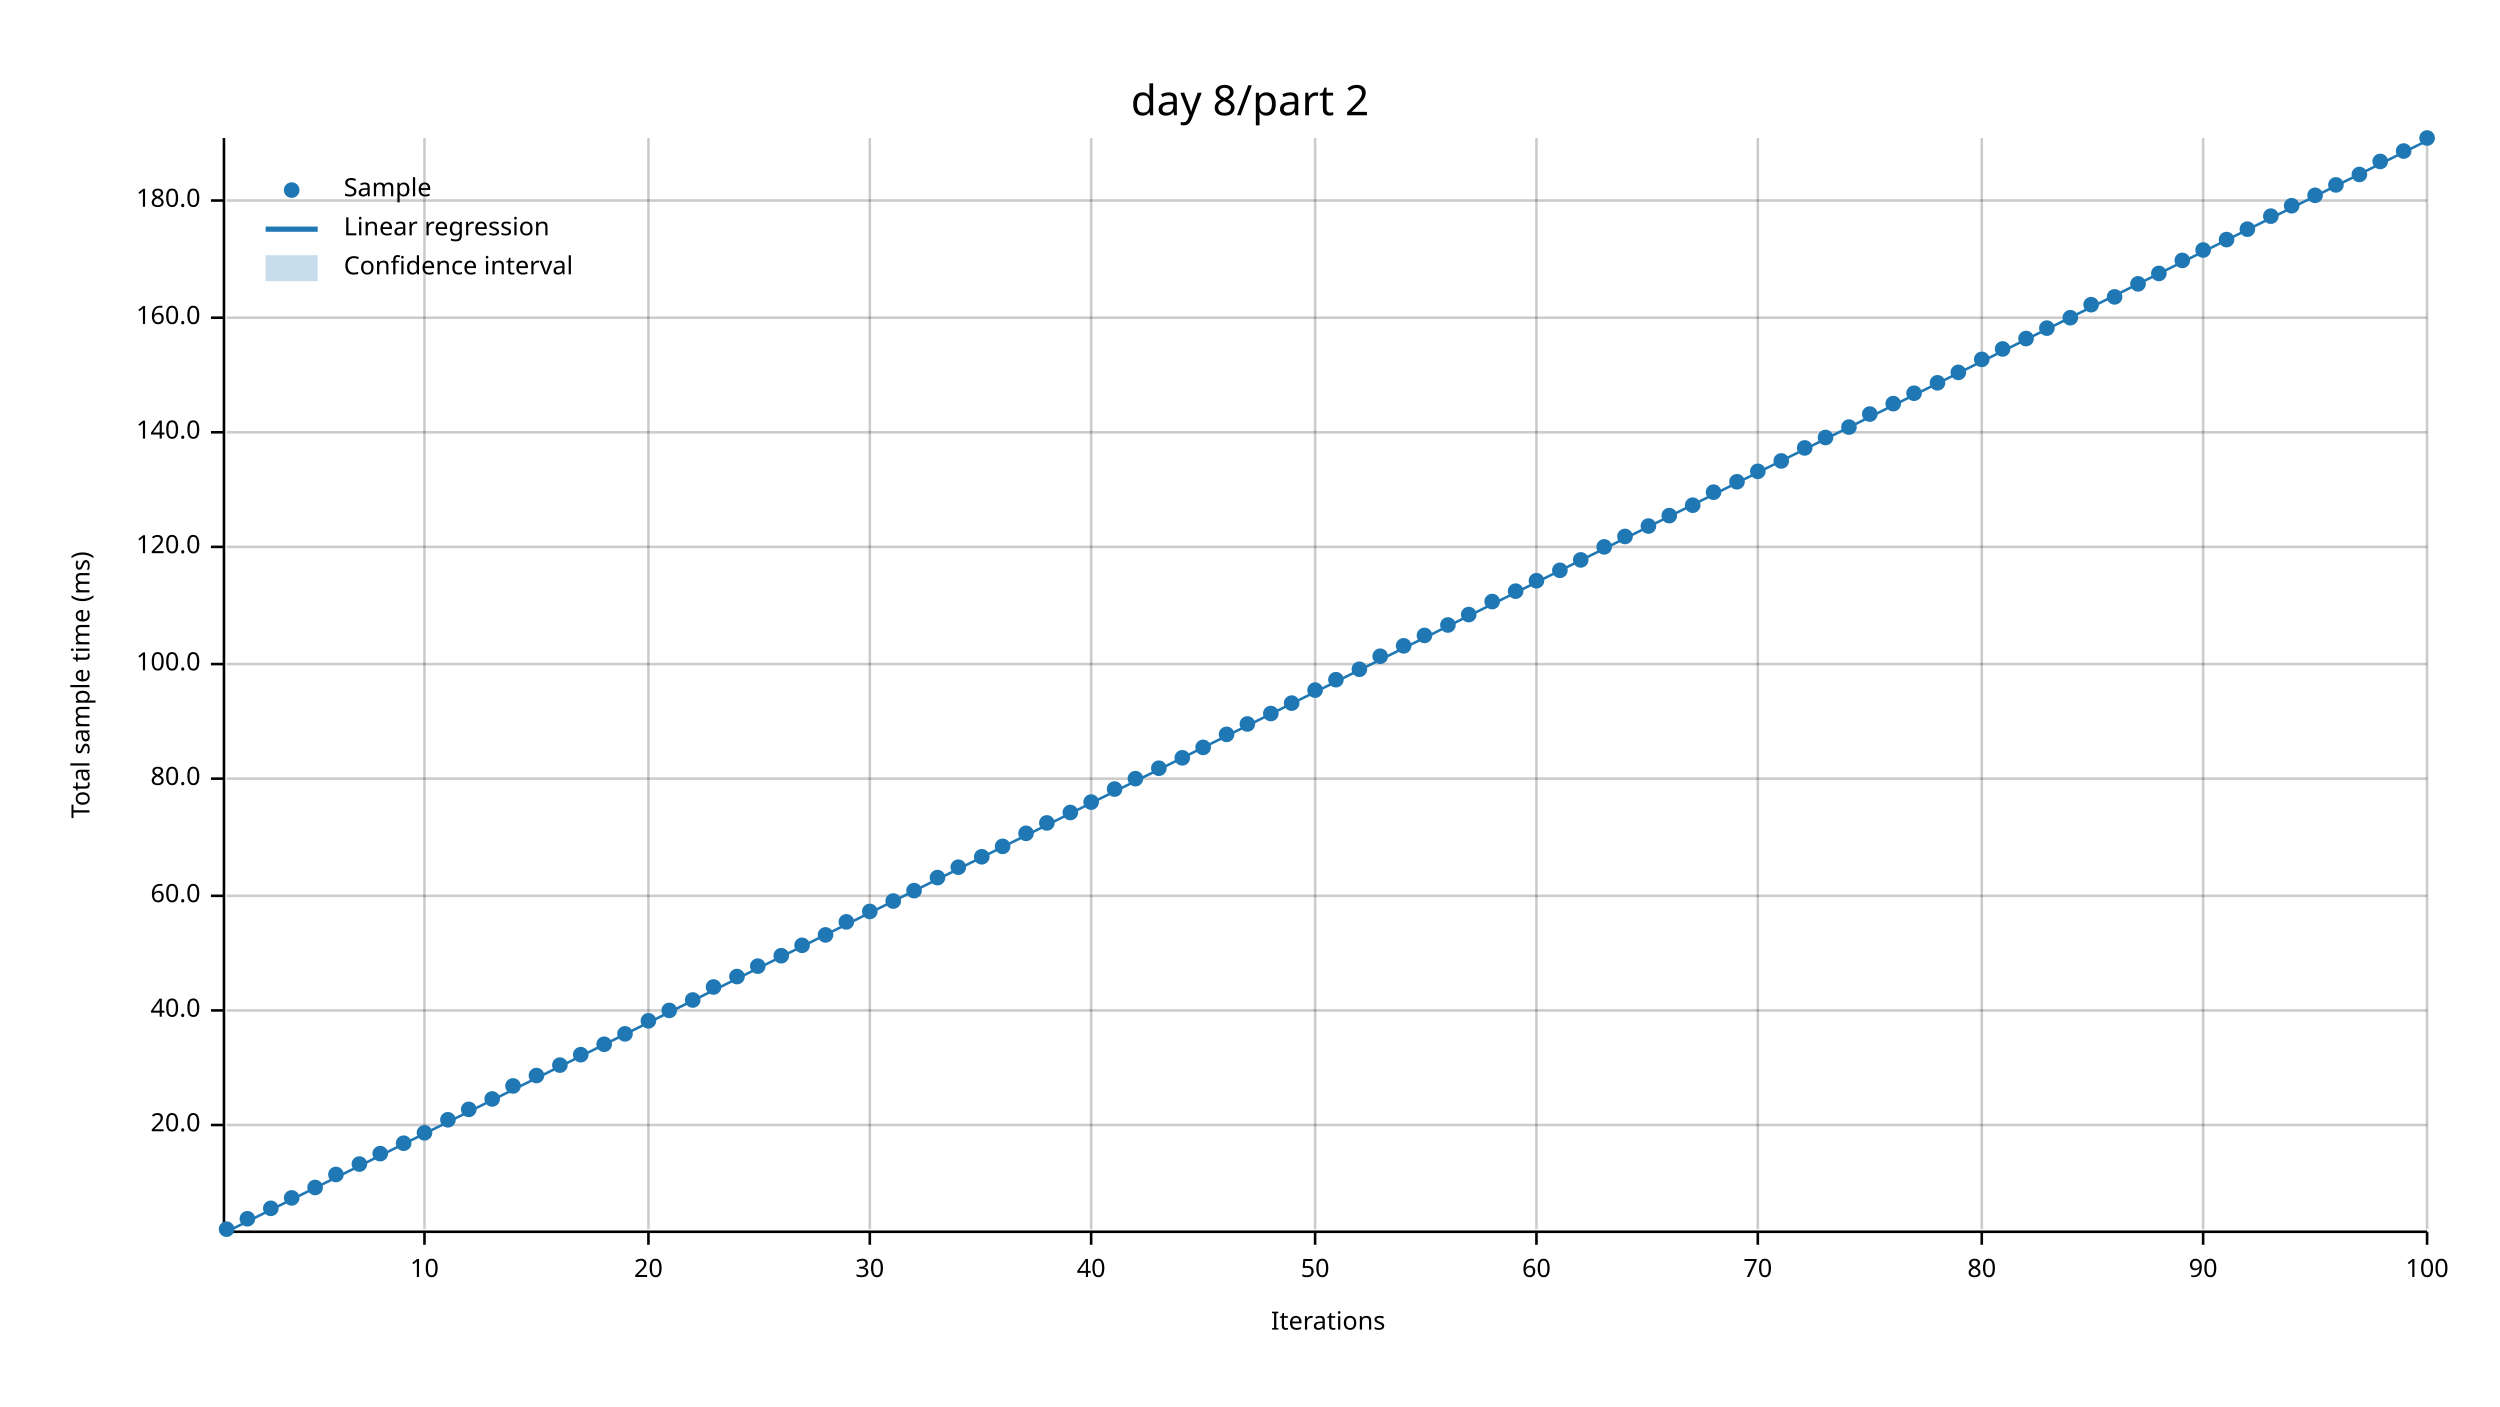
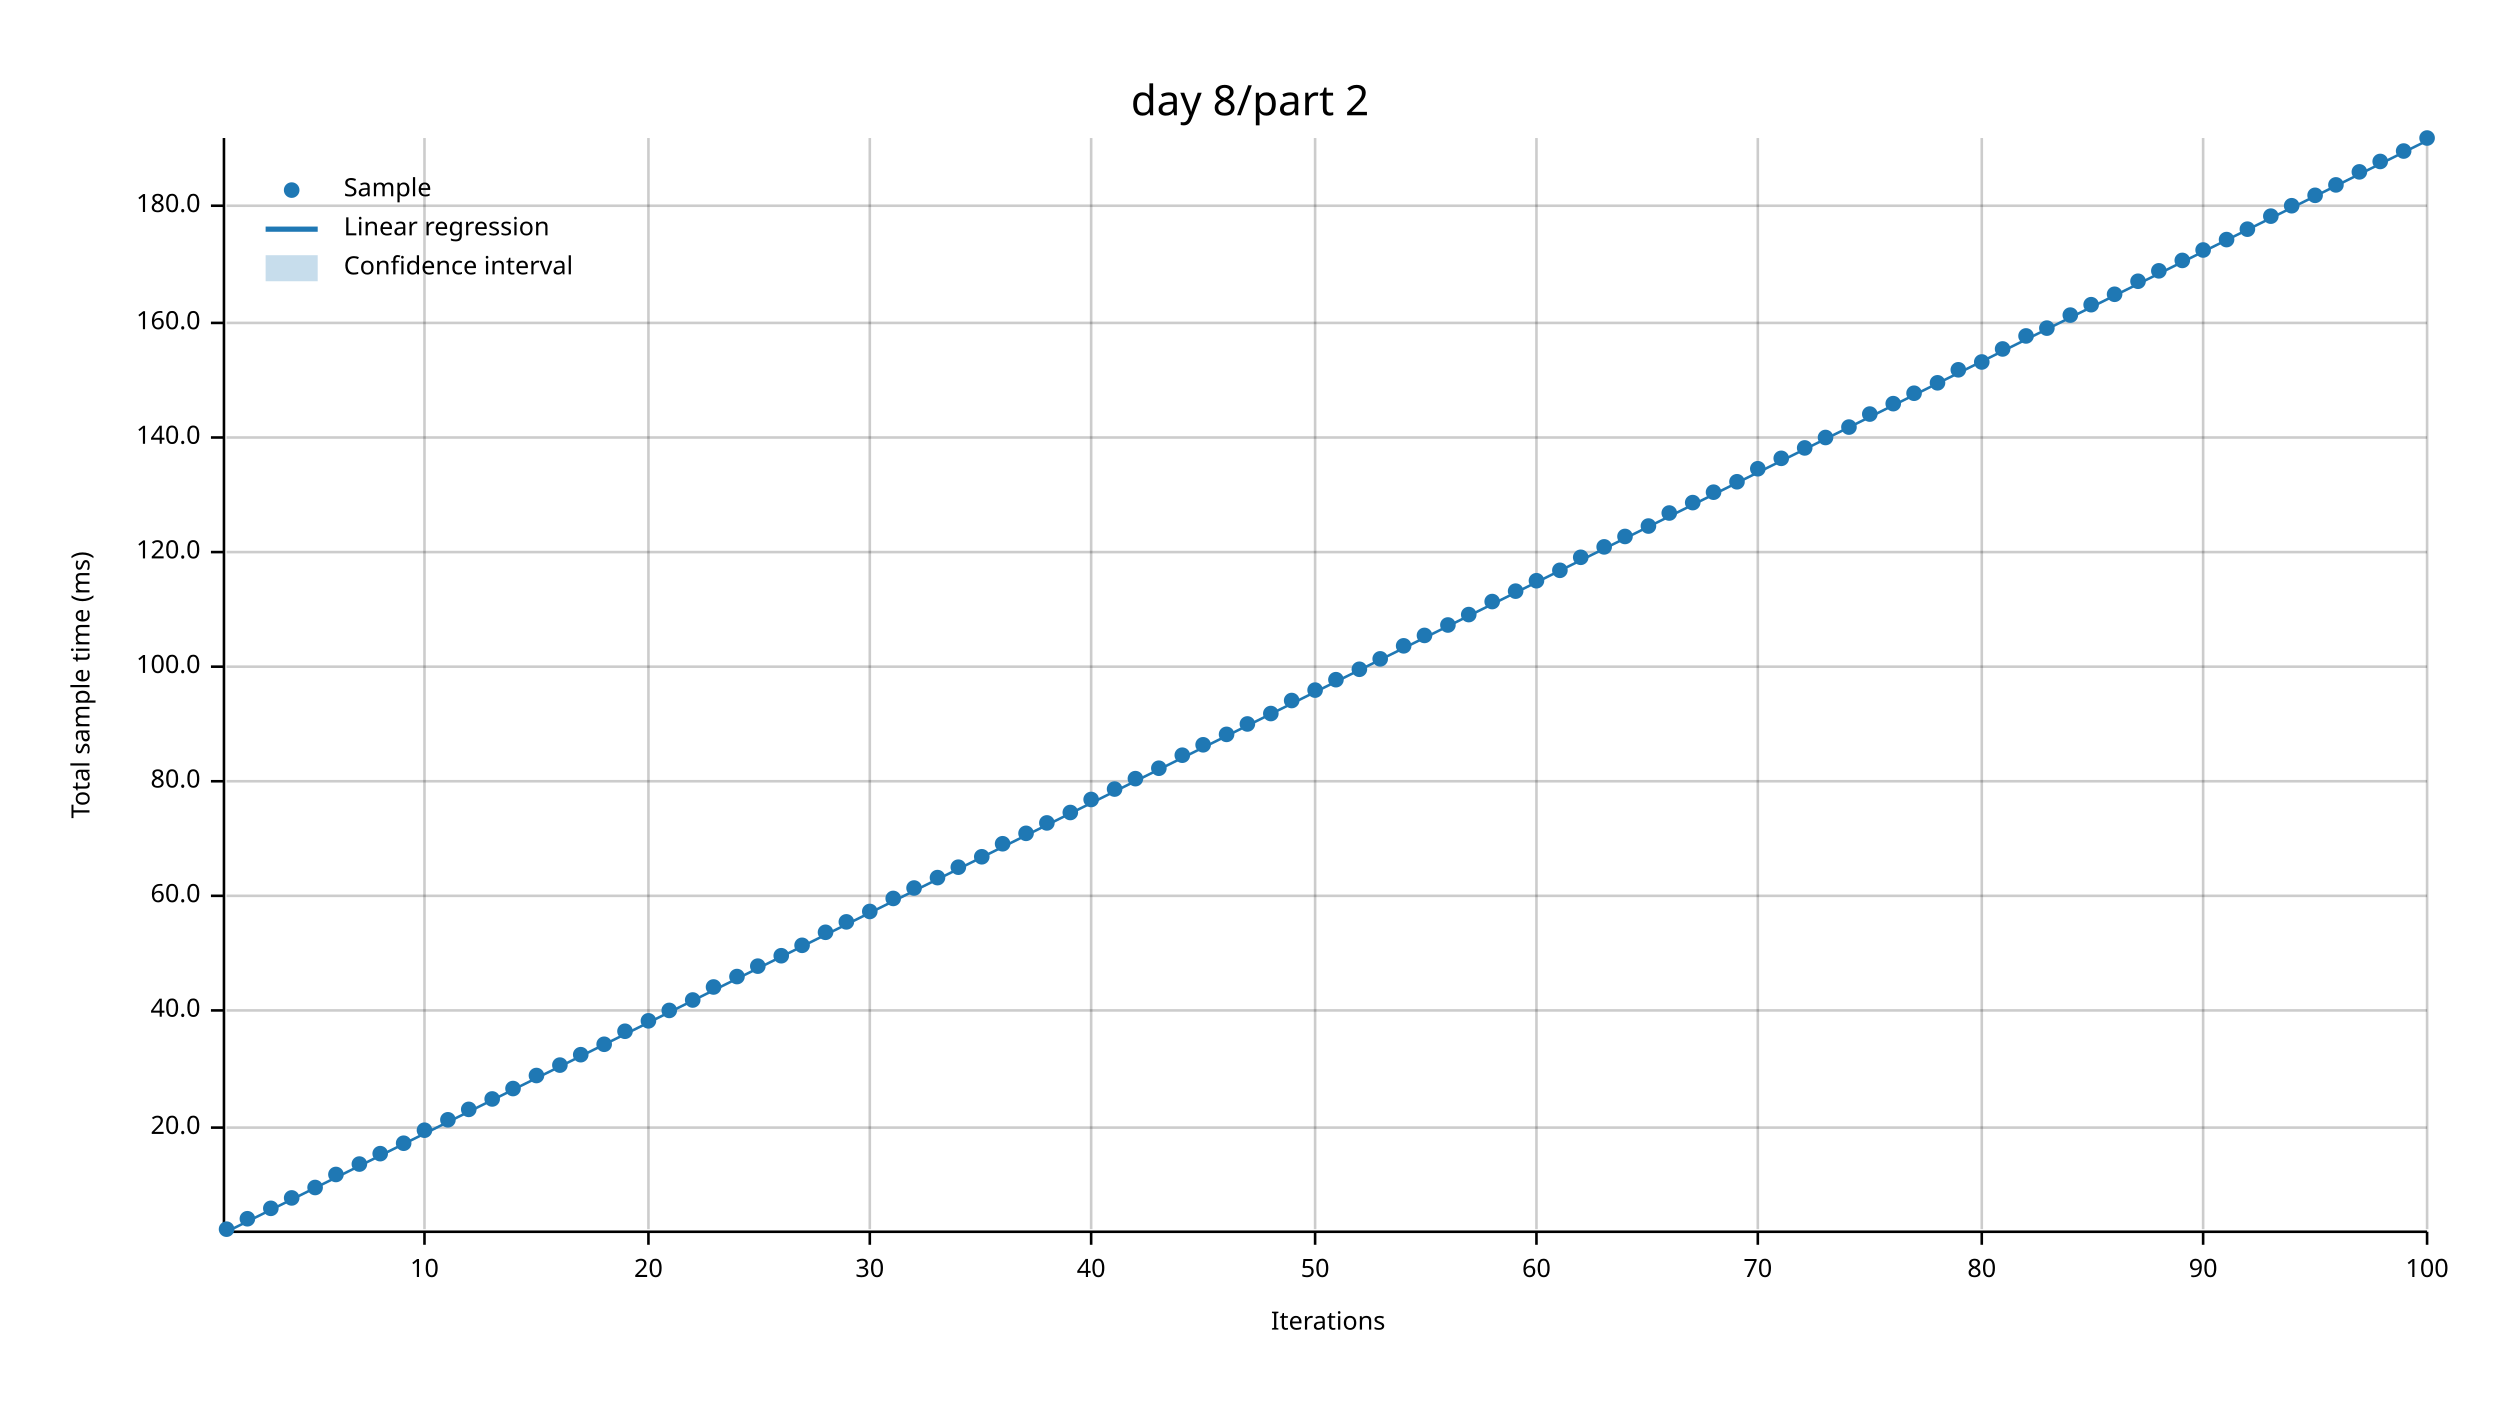
<svg xmlns="http://www.w3.org/2000/svg" width="960" height="540" viewBox="0 0 960 540">
  <text x="480" y="32" dy="0.76em" text-anchor="middle" font-family="sans-serif" font-size="16.129" opacity="1" fill="#000000">
day 8/part 2
</text>
  <text x="27" y="263" dy="0.76em" text-anchor="middle" font-family="sans-serif" font-size="9.677" opacity="1" fill="#000000" transform="rotate(270, 27, 263)">
Total sample time (ms)
</text>
  <text x="510" y="513" dy="-0.5ex" text-anchor="middle" font-family="sans-serif" font-size="9.677" opacity="1" fill="#000000">
Iterations
</text>
  <line opacity="0.2" stroke="#000000" stroke-width="1" x1="163" y1="472" x2="163" y2="53" />
  <line opacity="0.2" stroke="#000000" stroke-width="1" x1="249" y1="472" x2="249" y2="53" />
  <line opacity="0.2" stroke="#000000" stroke-width="1" x1="334" y1="472" x2="334" y2="53" />
  <line opacity="0.2" stroke="#000000" stroke-width="1" x1="419" y1="472" x2="419" y2="53" />
  <line opacity="0.2" stroke="#000000" stroke-width="1" x1="505" y1="472" x2="505" y2="53" />
  <line opacity="0.2" stroke="#000000" stroke-width="1" x1="590" y1="472" x2="590" y2="53" />
  <line opacity="0.2" stroke="#000000" stroke-width="1" x1="675" y1="472" x2="675" y2="53" />
  <line opacity="0.2" stroke="#000000" stroke-width="1" x1="761" y1="472" x2="761" y2="53" />
  <line opacity="0.2" stroke="#000000" stroke-width="1" x1="846" y1="472" x2="846" y2="53" />
  <line opacity="0.2" stroke="#000000" stroke-width="1" x1="932" y1="472" x2="932" y2="53" />
-   <line opacity="0.2" stroke="#000000" stroke-width="1" x1="87" y1="432" x2="932" y2="432" />
+   <line opacity="0.2" stroke="#000000" stroke-width="1" x1="87" y1="433" x2="932" y2="433" />
  <line opacity="0.2" stroke="#000000" stroke-width="1" x1="87" y1="388" x2="932" y2="388" />
  <line opacity="0.2" stroke="#000000" stroke-width="1" x1="87" y1="344" x2="932" y2="344" />
-   <line opacity="0.2" stroke="#000000" stroke-width="1" x1="87" y1="299" x2="932" y2="299" />
-   <line opacity="0.2" stroke="#000000" stroke-width="1" x1="87" y1="255" x2="932" y2="255" />
-   <line opacity="0.2" stroke="#000000" stroke-width="1" x1="87" y1="210" x2="932" y2="210" />
-   <line opacity="0.2" stroke="#000000" stroke-width="1" x1="87" y1="166" x2="932" y2="166" />
-   <line opacity="0.2" stroke="#000000" stroke-width="1" x1="87" y1="122" x2="932" y2="122" />
-   <line opacity="0.2" stroke="#000000" stroke-width="1" x1="87" y1="77" x2="932" y2="77" />
+   <line opacity="0.2" stroke="#000000" stroke-width="1" x1="87" y1="300" x2="932" y2="300" />
+   <line opacity="0.2" stroke="#000000" stroke-width="1" x1="87" y1="256" x2="932" y2="256" />
+   <line opacity="0.2" stroke="#000000" stroke-width="1" x1="87" y1="212" x2="932" y2="212" />
+   <line opacity="0.2" stroke="#000000" stroke-width="1" x1="87" y1="168" x2="932" y2="168" />
+   <line opacity="0.2" stroke="#000000" stroke-width="1" x1="87" y1="124" x2="932" y2="124" />
+   <line opacity="0.2" stroke="#000000" stroke-width="1" x1="87" y1="79" x2="932" y2="79" />
  <polyline fill="none" opacity="1" stroke="#000000" stroke-width="1" points="86,53 86,472 " />
-   <text x="77" y="432" dy="0.5ex" text-anchor="end" font-family="sans-serif" font-size="9.677" opacity="1" fill="#000000">
+   <text x="77" y="433" dy="0.5ex" text-anchor="end" font-family="sans-serif" font-size="9.677" opacity="1" fill="#000000">
20.0
</text>
-   <polyline fill="none" opacity="1" stroke="#000000" stroke-width="1" points="81,432 86,432 " />
+   <polyline fill="none" opacity="1" stroke="#000000" stroke-width="1" points="81,433 86,433 " />
  <text x="77" y="388" dy="0.5ex" text-anchor="end" font-family="sans-serif" font-size="9.677" opacity="1" fill="#000000">
40.0
</text>
  <polyline fill="none" opacity="1" stroke="#000000" stroke-width="1" points="81,388 86,388 " />
  <text x="77" y="344" dy="0.5ex" text-anchor="end" font-family="sans-serif" font-size="9.677" opacity="1" fill="#000000">
60.0
</text>
  <polyline fill="none" opacity="1" stroke="#000000" stroke-width="1" points="81,344 86,344 " />
-   <text x="77" y="299" dy="0.5ex" text-anchor="end" font-family="sans-serif" font-size="9.677" opacity="1" fill="#000000">
+   <text x="77" y="300" dy="0.5ex" text-anchor="end" font-family="sans-serif" font-size="9.677" opacity="1" fill="#000000">
80.0
</text>
-   <polyline fill="none" opacity="1" stroke="#000000" stroke-width="1" points="81,299 86,299 " />
-   <text x="77" y="255" dy="0.5ex" text-anchor="end" font-family="sans-serif" font-size="9.677" opacity="1" fill="#000000">
+   <polyline fill="none" opacity="1" stroke="#000000" stroke-width="1" points="81,300 86,300 " />
+   <text x="77" y="256" dy="0.5ex" text-anchor="end" font-family="sans-serif" font-size="9.677" opacity="1" fill="#000000">
100.0
</text>
-   <polyline fill="none" opacity="1" stroke="#000000" stroke-width="1" points="81,255 86,255 " />
-   <text x="77" y="210" dy="0.5ex" text-anchor="end" font-family="sans-serif" font-size="9.677" opacity="1" fill="#000000">
+   <polyline fill="none" opacity="1" stroke="#000000" stroke-width="1" points="81,256 86,256 " />
+   <text x="77" y="212" dy="0.5ex" text-anchor="end" font-family="sans-serif" font-size="9.677" opacity="1" fill="#000000">
120.0
</text>
-   <polyline fill="none" opacity="1" stroke="#000000" stroke-width="1" points="81,210 86,210 " />
-   <text x="77" y="166" dy="0.5ex" text-anchor="end" font-family="sans-serif" font-size="9.677" opacity="1" fill="#000000">
+   <polyline fill="none" opacity="1" stroke="#000000" stroke-width="1" points="81,212 86,212 " />
+   <text x="77" y="168" dy="0.5ex" text-anchor="end" font-family="sans-serif" font-size="9.677" opacity="1" fill="#000000">
140.0
</text>
-   <polyline fill="none" opacity="1" stroke="#000000" stroke-width="1" points="81,166 86,166 " />
-   <text x="77" y="122" dy="0.5ex" text-anchor="end" font-family="sans-serif" font-size="9.677" opacity="1" fill="#000000">
+   <polyline fill="none" opacity="1" stroke="#000000" stroke-width="1" points="81,168 86,168 " />
+   <text x="77" y="124" dy="0.5ex" text-anchor="end" font-family="sans-serif" font-size="9.677" opacity="1" fill="#000000">
160.0
</text>
-   <polyline fill="none" opacity="1" stroke="#000000" stroke-width="1" points="81,122 86,122 " />
-   <text x="77" y="77" dy="0.5ex" text-anchor="end" font-family="sans-serif" font-size="9.677" opacity="1" fill="#000000">
+   <polyline fill="none" opacity="1" stroke="#000000" stroke-width="1" points="81,124 86,124 " />
+   <text x="77" y="79" dy="0.5ex" text-anchor="end" font-family="sans-serif" font-size="9.677" opacity="1" fill="#000000">
180.0
</text>
-   <polyline fill="none" opacity="1" stroke="#000000" stroke-width="1" points="81,77 86,77 " />
+   <polyline fill="none" opacity="1" stroke="#000000" stroke-width="1" points="81,79 86,79 " />
  <polyline fill="none" opacity="1" stroke="#000000" stroke-width="1" points="87,473 932,473 " />
  <text x="163" y="483" dy="0.76em" text-anchor="middle" font-family="sans-serif" font-size="9.677" opacity="1" fill="#000000">
10
</text>
  <polyline fill="none" opacity="1" stroke="#000000" stroke-width="1" points="163,473 163,478 " />
  <text x="249" y="483" dy="0.76em" text-anchor="middle" font-family="sans-serif" font-size="9.677" opacity="1" fill="#000000">
20
</text>
  <polyline fill="none" opacity="1" stroke="#000000" stroke-width="1" points="249,473 249,478 " />
  <text x="334" y="483" dy="0.76em" text-anchor="middle" font-family="sans-serif" font-size="9.677" opacity="1" fill="#000000">
30
</text>
  <polyline fill="none" opacity="1" stroke="#000000" stroke-width="1" points="334,473 334,478 " />
  <text x="419" y="483" dy="0.76em" text-anchor="middle" font-family="sans-serif" font-size="9.677" opacity="1" fill="#000000">
40
</text>
  <polyline fill="none" opacity="1" stroke="#000000" stroke-width="1" points="419,473 419,478 " />
  <text x="505" y="483" dy="0.76em" text-anchor="middle" font-family="sans-serif" font-size="9.677" opacity="1" fill="#000000">
50
</text>
  <polyline fill="none" opacity="1" stroke="#000000" stroke-width="1" points="505,473 505,478 " />
  <text x="590" y="483" dy="0.76em" text-anchor="middle" font-family="sans-serif" font-size="9.677" opacity="1" fill="#000000">
60
</text>
  <polyline fill="none" opacity="1" stroke="#000000" stroke-width="1" points="590,473 590,478 " />
  <text x="675" y="483" dy="0.76em" text-anchor="middle" font-family="sans-serif" font-size="9.677" opacity="1" fill="#000000">
70
</text>
  <polyline fill="none" opacity="1" stroke="#000000" stroke-width="1" points="675,473 675,478 " />
  <text x="761" y="483" dy="0.76em" text-anchor="middle" font-family="sans-serif" font-size="9.677" opacity="1" fill="#000000">
80
</text>
  <polyline fill="none" opacity="1" stroke="#000000" stroke-width="1" points="761,473 761,478 " />
  <text x="846" y="483" dy="0.76em" text-anchor="middle" font-family="sans-serif" font-size="9.677" opacity="1" fill="#000000">
90
</text>
  <polyline fill="none" opacity="1" stroke="#000000" stroke-width="1" points="846,473 846,478 " />
  <text x="932" y="483" dy="0.76em" text-anchor="middle" font-family="sans-serif" font-size="9.677" opacity="1" fill="#000000">
100
</text>
  <polyline fill="none" opacity="1" stroke="#000000" stroke-width="1" points="932,473 932,478 " />
  <circle cx="87" cy="472" r="3" opacity="1" fill="#1F78B4" stroke="none" stroke-width="1" />
  <circle cx="95" cy="468" r="3" opacity="1" fill="#1F78B4" stroke="none" stroke-width="1" />
  <circle cx="104" cy="464" r="3" opacity="1" fill="#1F78B4" stroke="none" stroke-width="1" />
  <circle cx="112" cy="460" r="3" opacity="1" fill="#1F78B4" stroke="none" stroke-width="1" />
  <circle cx="121" cy="456" r="3" opacity="1" fill="#1F78B4" stroke="none" stroke-width="1" />
  <circle cx="129" cy="451" r="3" opacity="1" fill="#1F78B4" stroke="none" stroke-width="1" />
  <circle cx="138" cy="447" r="3" opacity="1" fill="#1F78B4" stroke="none" stroke-width="1" />
  <circle cx="146" cy="443" r="3" opacity="1" fill="#1F78B4" stroke="none" stroke-width="1" />
  <circle cx="155" cy="439" r="3" opacity="1" fill="#1F78B4" stroke="none" stroke-width="1" />
-   <circle cx="163" cy="435" r="3" opacity="1" fill="#1F78B4" stroke="none" stroke-width="1" />
+   <circle cx="163" cy="434" r="3" opacity="1" fill="#1F78B4" stroke="none" stroke-width="1" />
  <circle cx="172" cy="430" r="3" opacity="1" fill="#1F78B4" stroke="none" stroke-width="1" />
  <circle cx="180" cy="426" r="3" opacity="1" fill="#1F78B4" stroke="none" stroke-width="1" />
  <circle cx="189" cy="422" r="3" opacity="1" fill="#1F78B4" stroke="none" stroke-width="1" />
-   <circle cx="197" cy="417" r="3" opacity="1" fill="#1F78B4" stroke="none" stroke-width="1" />
+   <circle cx="197" cy="418" r="3" opacity="1" fill="#1F78B4" stroke="none" stroke-width="1" />
  <circle cx="206" cy="413" r="3" opacity="1" fill="#1F78B4" stroke="none" stroke-width="1" />
  <circle cx="215" cy="409" r="3" opacity="1" fill="#1F78B4" stroke="none" stroke-width="1" />
  <circle cx="223" cy="405" r="3" opacity="1" fill="#1F78B4" stroke="none" stroke-width="1" />
  <circle cx="232" cy="401" r="3" opacity="1" fill="#1F78B4" stroke="none" stroke-width="1" />
-   <circle cx="240" cy="397" r="3" opacity="1" fill="#1F78B4" stroke="none" stroke-width="1" />
+   <circle cx="240" cy="396" r="3" opacity="1" fill="#1F78B4" stroke="none" stroke-width="1" />
  <circle cx="249" cy="392" r="3" opacity="1" fill="#1F78B4" stroke="none" stroke-width="1" />
  <circle cx="257" cy="388" r="3" opacity="1" fill="#1F78B4" stroke="none" stroke-width="1" />
  <circle cx="266" cy="384" r="3" opacity="1" fill="#1F78B4" stroke="none" stroke-width="1" />
  <circle cx="274" cy="379" r="3" opacity="1" fill="#1F78B4" stroke="none" stroke-width="1" />
  <circle cx="283" cy="375" r="3" opacity="1" fill="#1F78B4" stroke="none" stroke-width="1" />
  <circle cx="291" cy="371" r="3" opacity="1" fill="#1F78B4" stroke="none" stroke-width="1" />
  <circle cx="300" cy="367" r="3" opacity="1" fill="#1F78B4" stroke="none" stroke-width="1" />
  <circle cx="308" cy="363" r="3" opacity="1" fill="#1F78B4" stroke="none" stroke-width="1" />
-   <circle cx="317" cy="359" r="3" opacity="1" fill="#1F78B4" stroke="none" stroke-width="1" />
+   <circle cx="317" cy="358" r="3" opacity="1" fill="#1F78B4" stroke="none" stroke-width="1" />
  <circle cx="325" cy="354" r="3" opacity="1" fill="#1F78B4" stroke="none" stroke-width="1" />
  <circle cx="334" cy="350" r="3" opacity="1" fill="#1F78B4" stroke="none" stroke-width="1" />
-   <circle cx="343" cy="346" r="3" opacity="1" fill="#1F78B4" stroke="none" stroke-width="1" />
-   <circle cx="351" cy="342" r="3" opacity="1" fill="#1F78B4" stroke="none" stroke-width="1" />
+   <circle cx="343" cy="345" r="3" opacity="1" fill="#1F78B4" stroke="none" stroke-width="1" />
+   <circle cx="351" cy="341" r="3" opacity="1" fill="#1F78B4" stroke="none" stroke-width="1" />
  <circle cx="360" cy="337" r="3" opacity="1" fill="#1F78B4" stroke="none" stroke-width="1" />
  <circle cx="368" cy="333" r="3" opacity="1" fill="#1F78B4" stroke="none" stroke-width="1" />
  <circle cx="377" cy="329" r="3" opacity="1" fill="#1F78B4" stroke="none" stroke-width="1" />
-   <circle cx="385" cy="325" r="3" opacity="1" fill="#1F78B4" stroke="none" stroke-width="1" />
+   <circle cx="385" cy="324" r="3" opacity="1" fill="#1F78B4" stroke="none" stroke-width="1" />
  <circle cx="394" cy="320" r="3" opacity="1" fill="#1F78B4" stroke="none" stroke-width="1" />
  <circle cx="402" cy="316" r="3" opacity="1" fill="#1F78B4" stroke="none" stroke-width="1" />
  <circle cx="411" cy="312" r="3" opacity="1" fill="#1F78B4" stroke="none" stroke-width="1" />
-   <circle cx="419" cy="308" r="3" opacity="1" fill="#1F78B4" stroke="none" stroke-width="1" />
+   <circle cx="419" cy="307" r="3" opacity="1" fill="#1F78B4" stroke="none" stroke-width="1" />
  <circle cx="428" cy="303" r="3" opacity="1" fill="#1F78B4" stroke="none" stroke-width="1" />
  <circle cx="436" cy="299" r="3" opacity="1" fill="#1F78B4" stroke="none" stroke-width="1" />
  <circle cx="445" cy="295" r="3" opacity="1" fill="#1F78B4" stroke="none" stroke-width="1" />
-   <circle cx="454" cy="291" r="3" opacity="1" fill="#1F78B4" stroke="none" stroke-width="1" />
-   <circle cx="462" cy="287" r="3" opacity="1" fill="#1F78B4" stroke="none" stroke-width="1" />
+   <circle cx="454" cy="290" r="3" opacity="1" fill="#1F78B4" stroke="none" stroke-width="1" />
+   <circle cx="462" cy="286" r="3" opacity="1" fill="#1F78B4" stroke="none" stroke-width="1" />
  <circle cx="471" cy="282" r="3" opacity="1" fill="#1F78B4" stroke="none" stroke-width="1" />
  <circle cx="479" cy="278" r="3" opacity="1" fill="#1F78B4" stroke="none" stroke-width="1" />
  <circle cx="488" cy="274" r="3" opacity="1" fill="#1F78B4" stroke="none" stroke-width="1" />
-   <circle cx="496" cy="270" r="3" opacity="1" fill="#1F78B4" stroke="none" stroke-width="1" />
+   <circle cx="496" cy="269" r="3" opacity="1" fill="#1F78B4" stroke="none" stroke-width="1" />
  <circle cx="505" cy="265" r="3" opacity="1" fill="#1F78B4" stroke="none" stroke-width="1" />
  <circle cx="513" cy="261" r="3" opacity="1" fill="#1F78B4" stroke="none" stroke-width="1" />
  <circle cx="522" cy="257" r="3" opacity="1" fill="#1F78B4" stroke="none" stroke-width="1" />
-   <circle cx="530" cy="252" r="3" opacity="1" fill="#1F78B4" stroke="none" stroke-width="1" />
+   <circle cx="530" cy="253" r="3" opacity="1" fill="#1F78B4" stroke="none" stroke-width="1" />
  <circle cx="539" cy="248" r="3" opacity="1" fill="#1F78B4" stroke="none" stroke-width="1" />
  <circle cx="547" cy="244" r="3" opacity="1" fill="#1F78B4" stroke="none" stroke-width="1" />
  <circle cx="556" cy="240" r="3" opacity="1" fill="#1F78B4" stroke="none" stroke-width="1" />
  <circle cx="564" cy="236" r="3" opacity="1" fill="#1F78B4" stroke="none" stroke-width="1" />
  <circle cx="573" cy="231" r="3" opacity="1" fill="#1F78B4" stroke="none" stroke-width="1" />
  <circle cx="582" cy="227" r="3" opacity="1" fill="#1F78B4" stroke="none" stroke-width="1" />
  <circle cx="590" cy="223" r="3" opacity="1" fill="#1F78B4" stroke="none" stroke-width="1" />
  <circle cx="599" cy="219" r="3" opacity="1" fill="#1F78B4" stroke="none" stroke-width="1" />
-   <circle cx="607" cy="215" r="3" opacity="1" fill="#1F78B4" stroke="none" stroke-width="1" />
+   <circle cx="607" cy="214" r="3" opacity="1" fill="#1F78B4" stroke="none" stroke-width="1" />
  <circle cx="616" cy="210" r="3" opacity="1" fill="#1F78B4" stroke="none" stroke-width="1" />
  <circle cx="624" cy="206" r="3" opacity="1" fill="#1F78B4" stroke="none" stroke-width="1" />
  <circle cx="633" cy="202" r="3" opacity="1" fill="#1F78B4" stroke="none" stroke-width="1" />
-   <circle cx="641" cy="198" r="3" opacity="1" fill="#1F78B4" stroke="none" stroke-width="1" />
-   <circle cx="650" cy="194" r="3" opacity="1" fill="#1F78B4" stroke="none" stroke-width="1" />
+   <circle cx="641" cy="197" r="3" opacity="1" fill="#1F78B4" stroke="none" stroke-width="1" />
+   <circle cx="650" cy="193" r="3" opacity="1" fill="#1F78B4" stroke="none" stroke-width="1" />
  <circle cx="658" cy="189" r="3" opacity="1" fill="#1F78B4" stroke="none" stroke-width="1" />
  <circle cx="667" cy="185" r="3" opacity="1" fill="#1F78B4" stroke="none" stroke-width="1" />
-   <circle cx="675" cy="181" r="3" opacity="1" fill="#1F78B4" stroke="none" stroke-width="1" />
-   <circle cx="684" cy="177" r="3" opacity="1" fill="#1F78B4" stroke="none" stroke-width="1" />
+   <circle cx="675" cy="180" r="3" opacity="1" fill="#1F78B4" stroke="none" stroke-width="1" />
+   <circle cx="684" cy="176" r="3" opacity="1" fill="#1F78B4" stroke="none" stroke-width="1" />
  <circle cx="693" cy="172" r="3" opacity="1" fill="#1F78B4" stroke="none" stroke-width="1" />
  <circle cx="701" cy="168" r="3" opacity="1" fill="#1F78B4" stroke="none" stroke-width="1" />
  <circle cx="710" cy="164" r="3" opacity="1" fill="#1F78B4" stroke="none" stroke-width="1" />
  <circle cx="718" cy="159" r="3" opacity="1" fill="#1F78B4" stroke="none" stroke-width="1" />
  <circle cx="727" cy="155" r="3" opacity="1" fill="#1F78B4" stroke="none" stroke-width="1" />
  <circle cx="735" cy="151" r="3" opacity="1" fill="#1F78B4" stroke="none" stroke-width="1" />
  <circle cx="744" cy="147" r="3" opacity="1" fill="#1F78B4" stroke="none" stroke-width="1" />
-   <circle cx="752" cy="143" r="3" opacity="1" fill="#1F78B4" stroke="none" stroke-width="1" />
-   <circle cx="761" cy="138" r="3" opacity="1" fill="#1F78B4" stroke="none" stroke-width="1" />
+   <circle cx="752" cy="142" r="3" opacity="1" fill="#1F78B4" stroke="none" stroke-width="1" />
+   <circle cx="761" cy="139" r="3" opacity="1" fill="#1F78B4" stroke="none" stroke-width="1" />
  <circle cx="769" cy="134" r="3" opacity="1" fill="#1F78B4" stroke="none" stroke-width="1" />
-   <circle cx="778" cy="130" r="3" opacity="1" fill="#1F78B4" stroke="none" stroke-width="1" />
+   <circle cx="778" cy="129" r="3" opacity="1" fill="#1F78B4" stroke="none" stroke-width="1" />
  <circle cx="786" cy="126" r="3" opacity="1" fill="#1F78B4" stroke="none" stroke-width="1" />
-   <circle cx="795" cy="122" r="3" opacity="1" fill="#1F78B4" stroke="none" stroke-width="1" />
+   <circle cx="795" cy="121" r="3" opacity="1" fill="#1F78B4" stroke="none" stroke-width="1" />
  <circle cx="803" cy="117" r="3" opacity="1" fill="#1F78B4" stroke="none" stroke-width="1" />
-   <circle cx="812" cy="114" r="3" opacity="1" fill="#1F78B4" stroke="none" stroke-width="1" />
-   <circle cx="821" cy="109" r="3" opacity="1" fill="#1F78B4" stroke="none" stroke-width="1" />
-   <circle cx="829" cy="105" r="3" opacity="1" fill="#1F78B4" stroke="none" stroke-width="1" />
+   <circle cx="812" cy="113" r="3" opacity="1" fill="#1F78B4" stroke="none" stroke-width="1" />
+   <circle cx="821" cy="108" r="3" opacity="1" fill="#1F78B4" stroke="none" stroke-width="1" />
+   <circle cx="829" cy="104" r="3" opacity="1" fill="#1F78B4" stroke="none" stroke-width="1" />
  <circle cx="838" cy="100" r="3" opacity="1" fill="#1F78B4" stroke="none" stroke-width="1" />
  <circle cx="846" cy="96" r="3" opacity="1" fill="#1F78B4" stroke="none" stroke-width="1" />
  <circle cx="855" cy="92" r="3" opacity="1" fill="#1F78B4" stroke="none" stroke-width="1" />
  <circle cx="863" cy="88" r="3" opacity="1" fill="#1F78B4" stroke="none" stroke-width="1" />
  <circle cx="872" cy="83" r="3" opacity="1" fill="#1F78B4" stroke="none" stroke-width="1" />
  <circle cx="880" cy="79" r="3" opacity="1" fill="#1F78B4" stroke="none" stroke-width="1" />
  <circle cx="889" cy="75" r="3" opacity="1" fill="#1F78B4" stroke="none" stroke-width="1" />
  <circle cx="897" cy="71" r="3" opacity="1" fill="#1F78B4" stroke="none" stroke-width="1" />
-   <circle cx="906" cy="67" r="3" opacity="1" fill="#1F78B4" stroke="none" stroke-width="1" />
+   <circle cx="906" cy="66" r="3" opacity="1" fill="#1F78B4" stroke="none" stroke-width="1" />
  <circle cx="914" cy="62" r="3" opacity="1" fill="#1F78B4" stroke="none" stroke-width="1" />
  <circle cx="923" cy="58" r="3" opacity="1" fill="#1F78B4" stroke="none" stroke-width="1" />
  <circle cx="932" cy="53" r="3" opacity="1" fill="#1F78B4" stroke="none" stroke-width="1" />
  <polyline fill="none" opacity="1" stroke="#1F78B4" stroke-width="1" points="87,473 932,54 " />
  <polygon opacity="0.25" fill="#1F78B4" points="87,473 932,54 932,54 " />
  <text x="132" y="68" dy="0.76em" text-anchor="start" font-family="sans-serif" font-size="9.677" opacity="1" fill="#000000">
Sample
</text>
  <text x="132" y="83" dy="0.76em" text-anchor="start" font-family="sans-serif" font-size="9.677" opacity="1" fill="#000000">
Linear regression
</text>
  <text x="132" y="98" dy="0.76em" text-anchor="start" font-family="sans-serif" font-size="9.677" opacity="1" fill="#000000">
Confidence interval
</text>
  <circle cx="112" cy="73" r="3" opacity="1" fill="#1F78B4" stroke="none" stroke-width="1" />
  <polyline fill="none" opacity="1" stroke="#1F78B4" stroke-width="2" points="102,88 122,88 " />
  <rect x="102" y="98" width="20" height="10" opacity="0.25" fill="#1F78B4" stroke="none" />
</svg>
